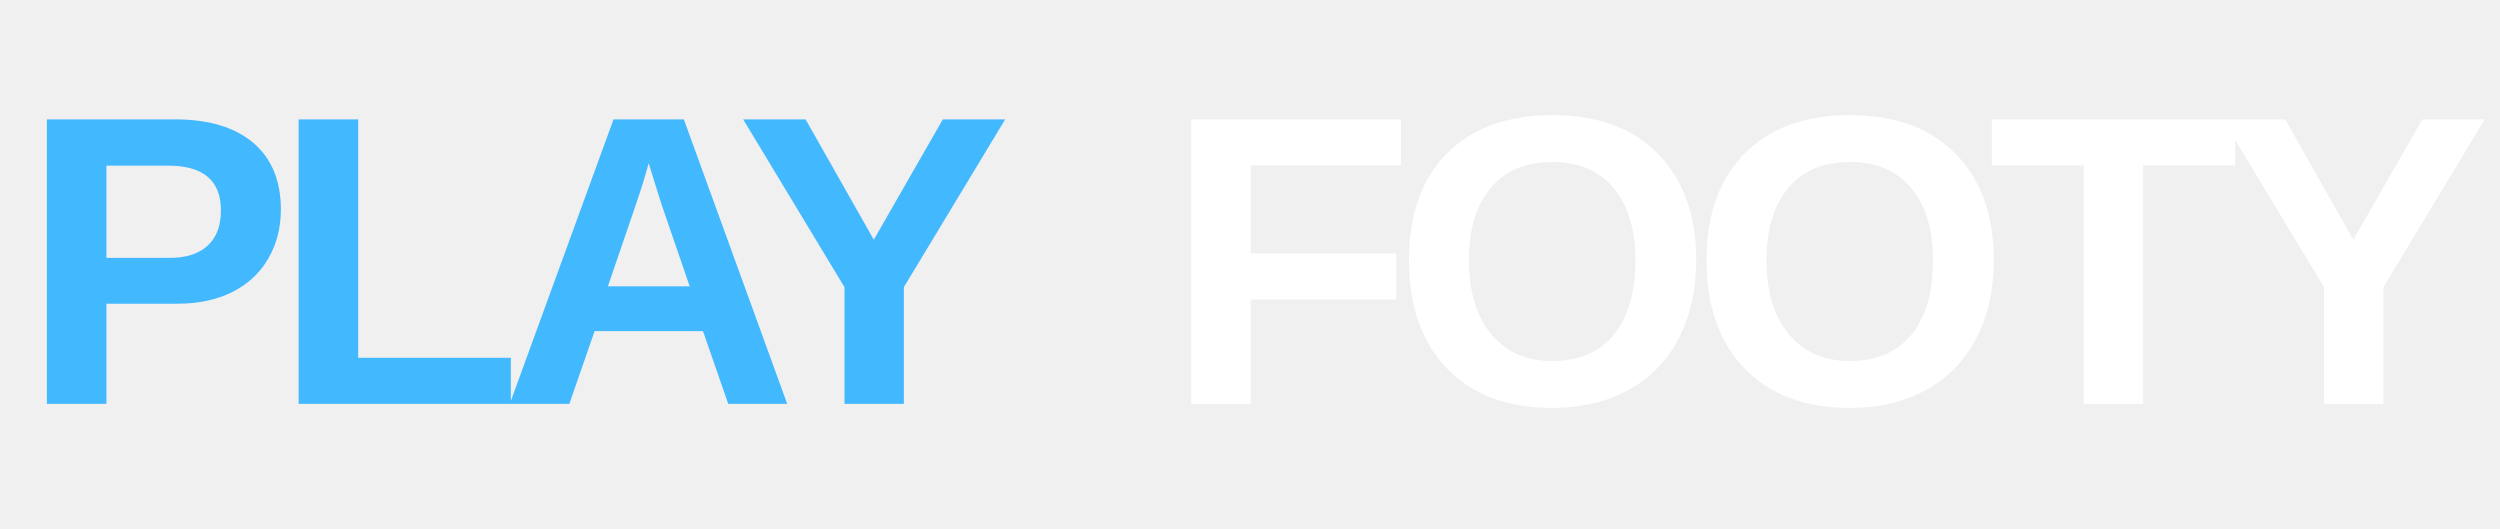
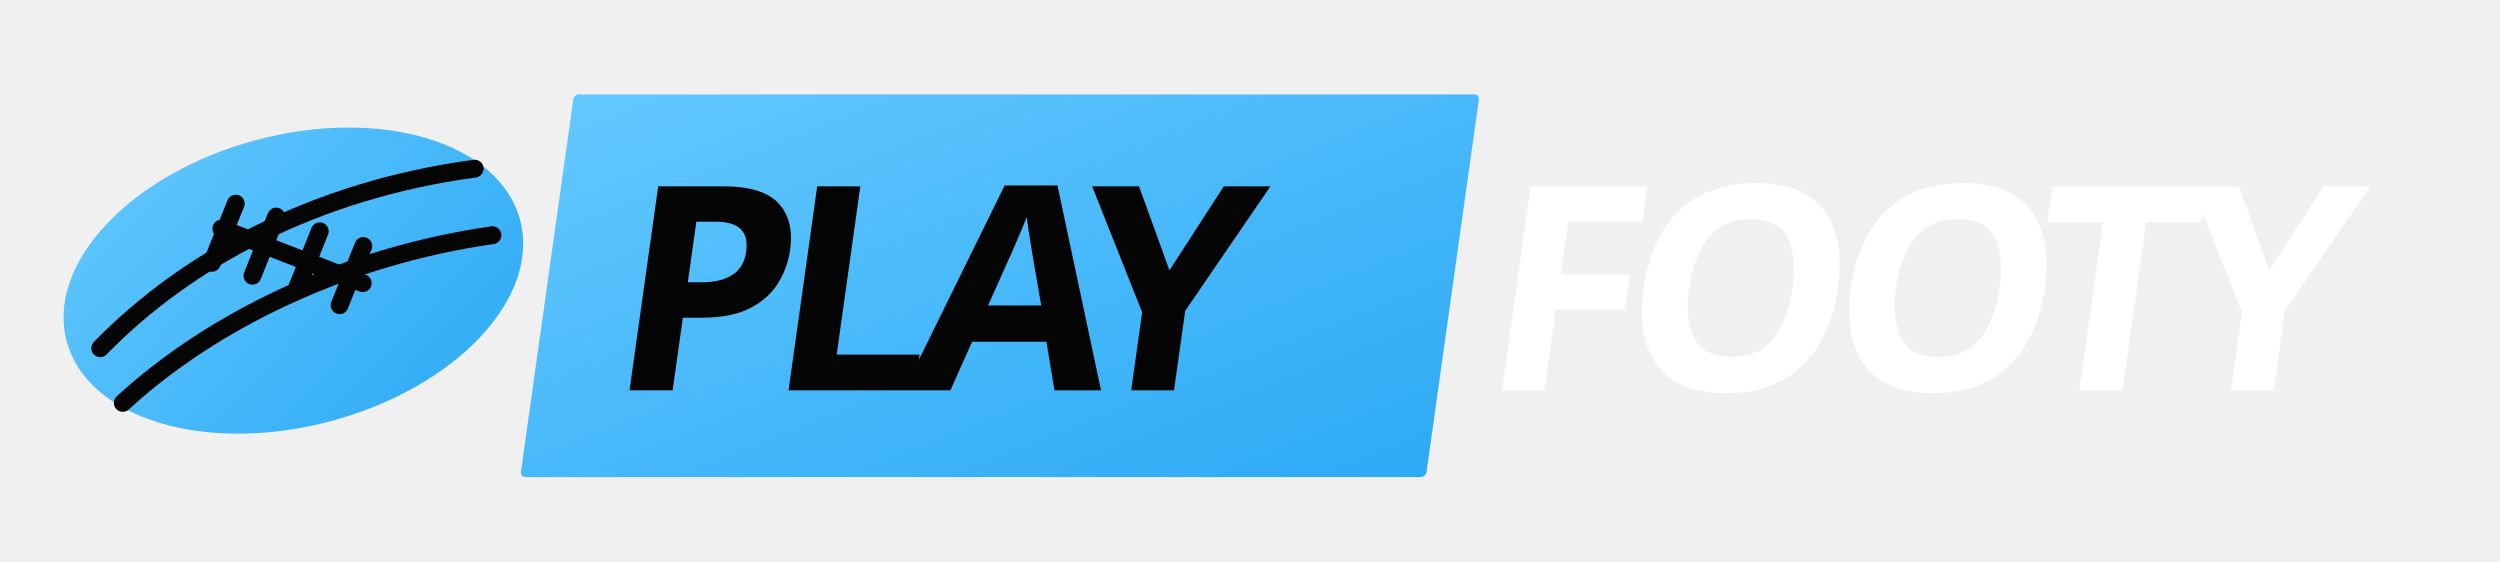
- <svg xmlns="http://www.w3.org/2000/svg" viewBox="0 0 520 110" role="img" aria-labelledby="title desc">
-   <g font-family="Arial Black, Arial, Helvetica, sans-serif" font-size="86" font-weight="900" letter-spacing="-5">
-     <text x="4" y="84" fill="#42b8ff">PLAY</text>
-     <text x="242" y="84" fill="#ffffff">FOOTY</text>
+ <svg xmlns="http://www.w3.org/2000/svg" viewBox="0 0 980 220" role="img" aria-labelledby="title desc" preserveAspectRatio="xMidYMid meet">
+   <defs>
+     <linearGradient id="pfBlue" x1="0" y1="0" x2="1" y2="1">
+       <stop offset="0" stop-color="#63c8ff" />
+       <stop offset="1" stop-color="#2daaf5" />
+     </linearGradient>
+   </defs>
+   <g transform="translate(10 14)">
+     <g transform="rotate(-15 105 96)">
+       <ellipse cx="105" cy="96" rx="92" ry="57" fill="url(#pfBlue)" />
+       <path d="M25 102c42-25 98-38 160-30M28 125c42-22 99-33 157-26" fill="none" stroke="#050505" stroke-width="7" stroke-linecap="round" />
+       <path d="M83 69l48 35M91 61l-15 20M105 70L90 90M120 80l-15 20M135 90l-15 20" fill="none" stroke="#050505" stroke-width="7" stroke-linecap="round" />
+     </g>
+     <g transform="translate(215 23) skewX(-8)">
+       <rect width="355" height="150" rx="2" fill="url(#pfBlue)" />
+       <text x="28" y="116" fill="#050505" font-family="Arial Black, Impact, sans-serif" font-size="112" font-weight="900" letter-spacing="-8">PLAY</text>
+     </g>
+     <g transform="translate(585 23) skewX(-8)">
+       <text x="0" y="116" fill="#ffffff" font-family="Arial Black, Impact, sans-serif" font-size="112" font-weight="900" letter-spacing="-8">FOOTY</text>
+     </g>
  </g>
</svg>
